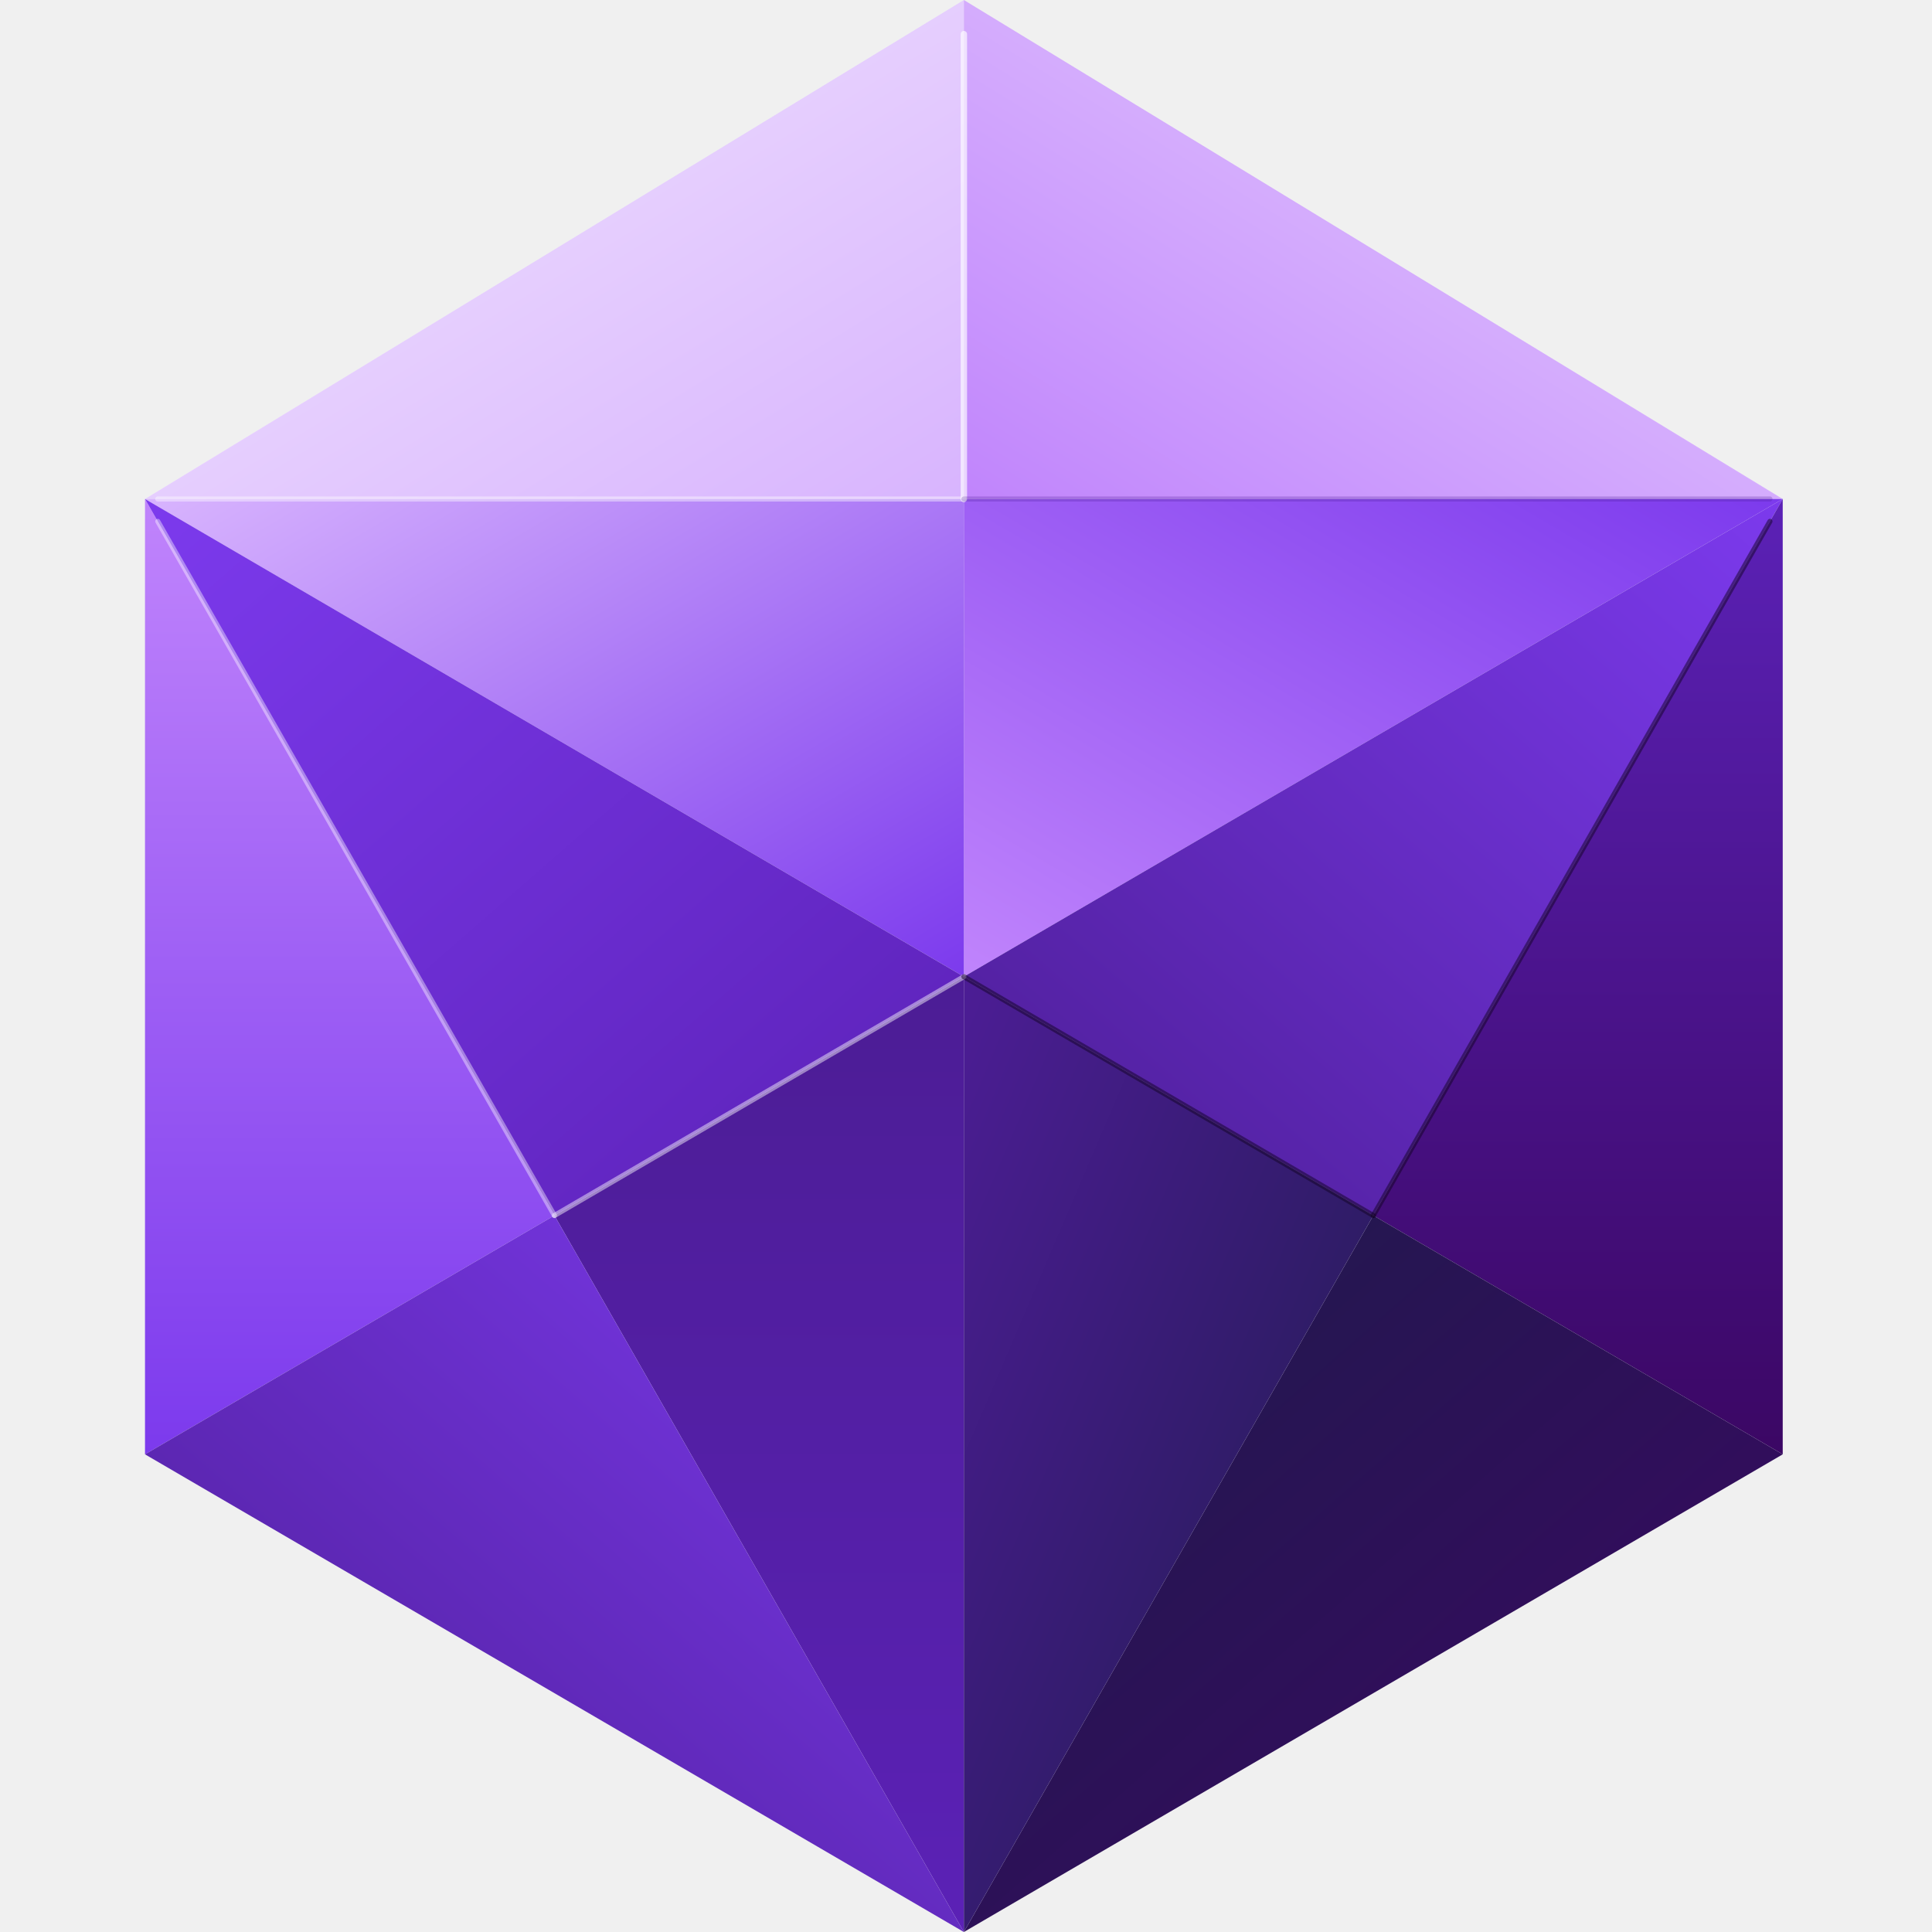
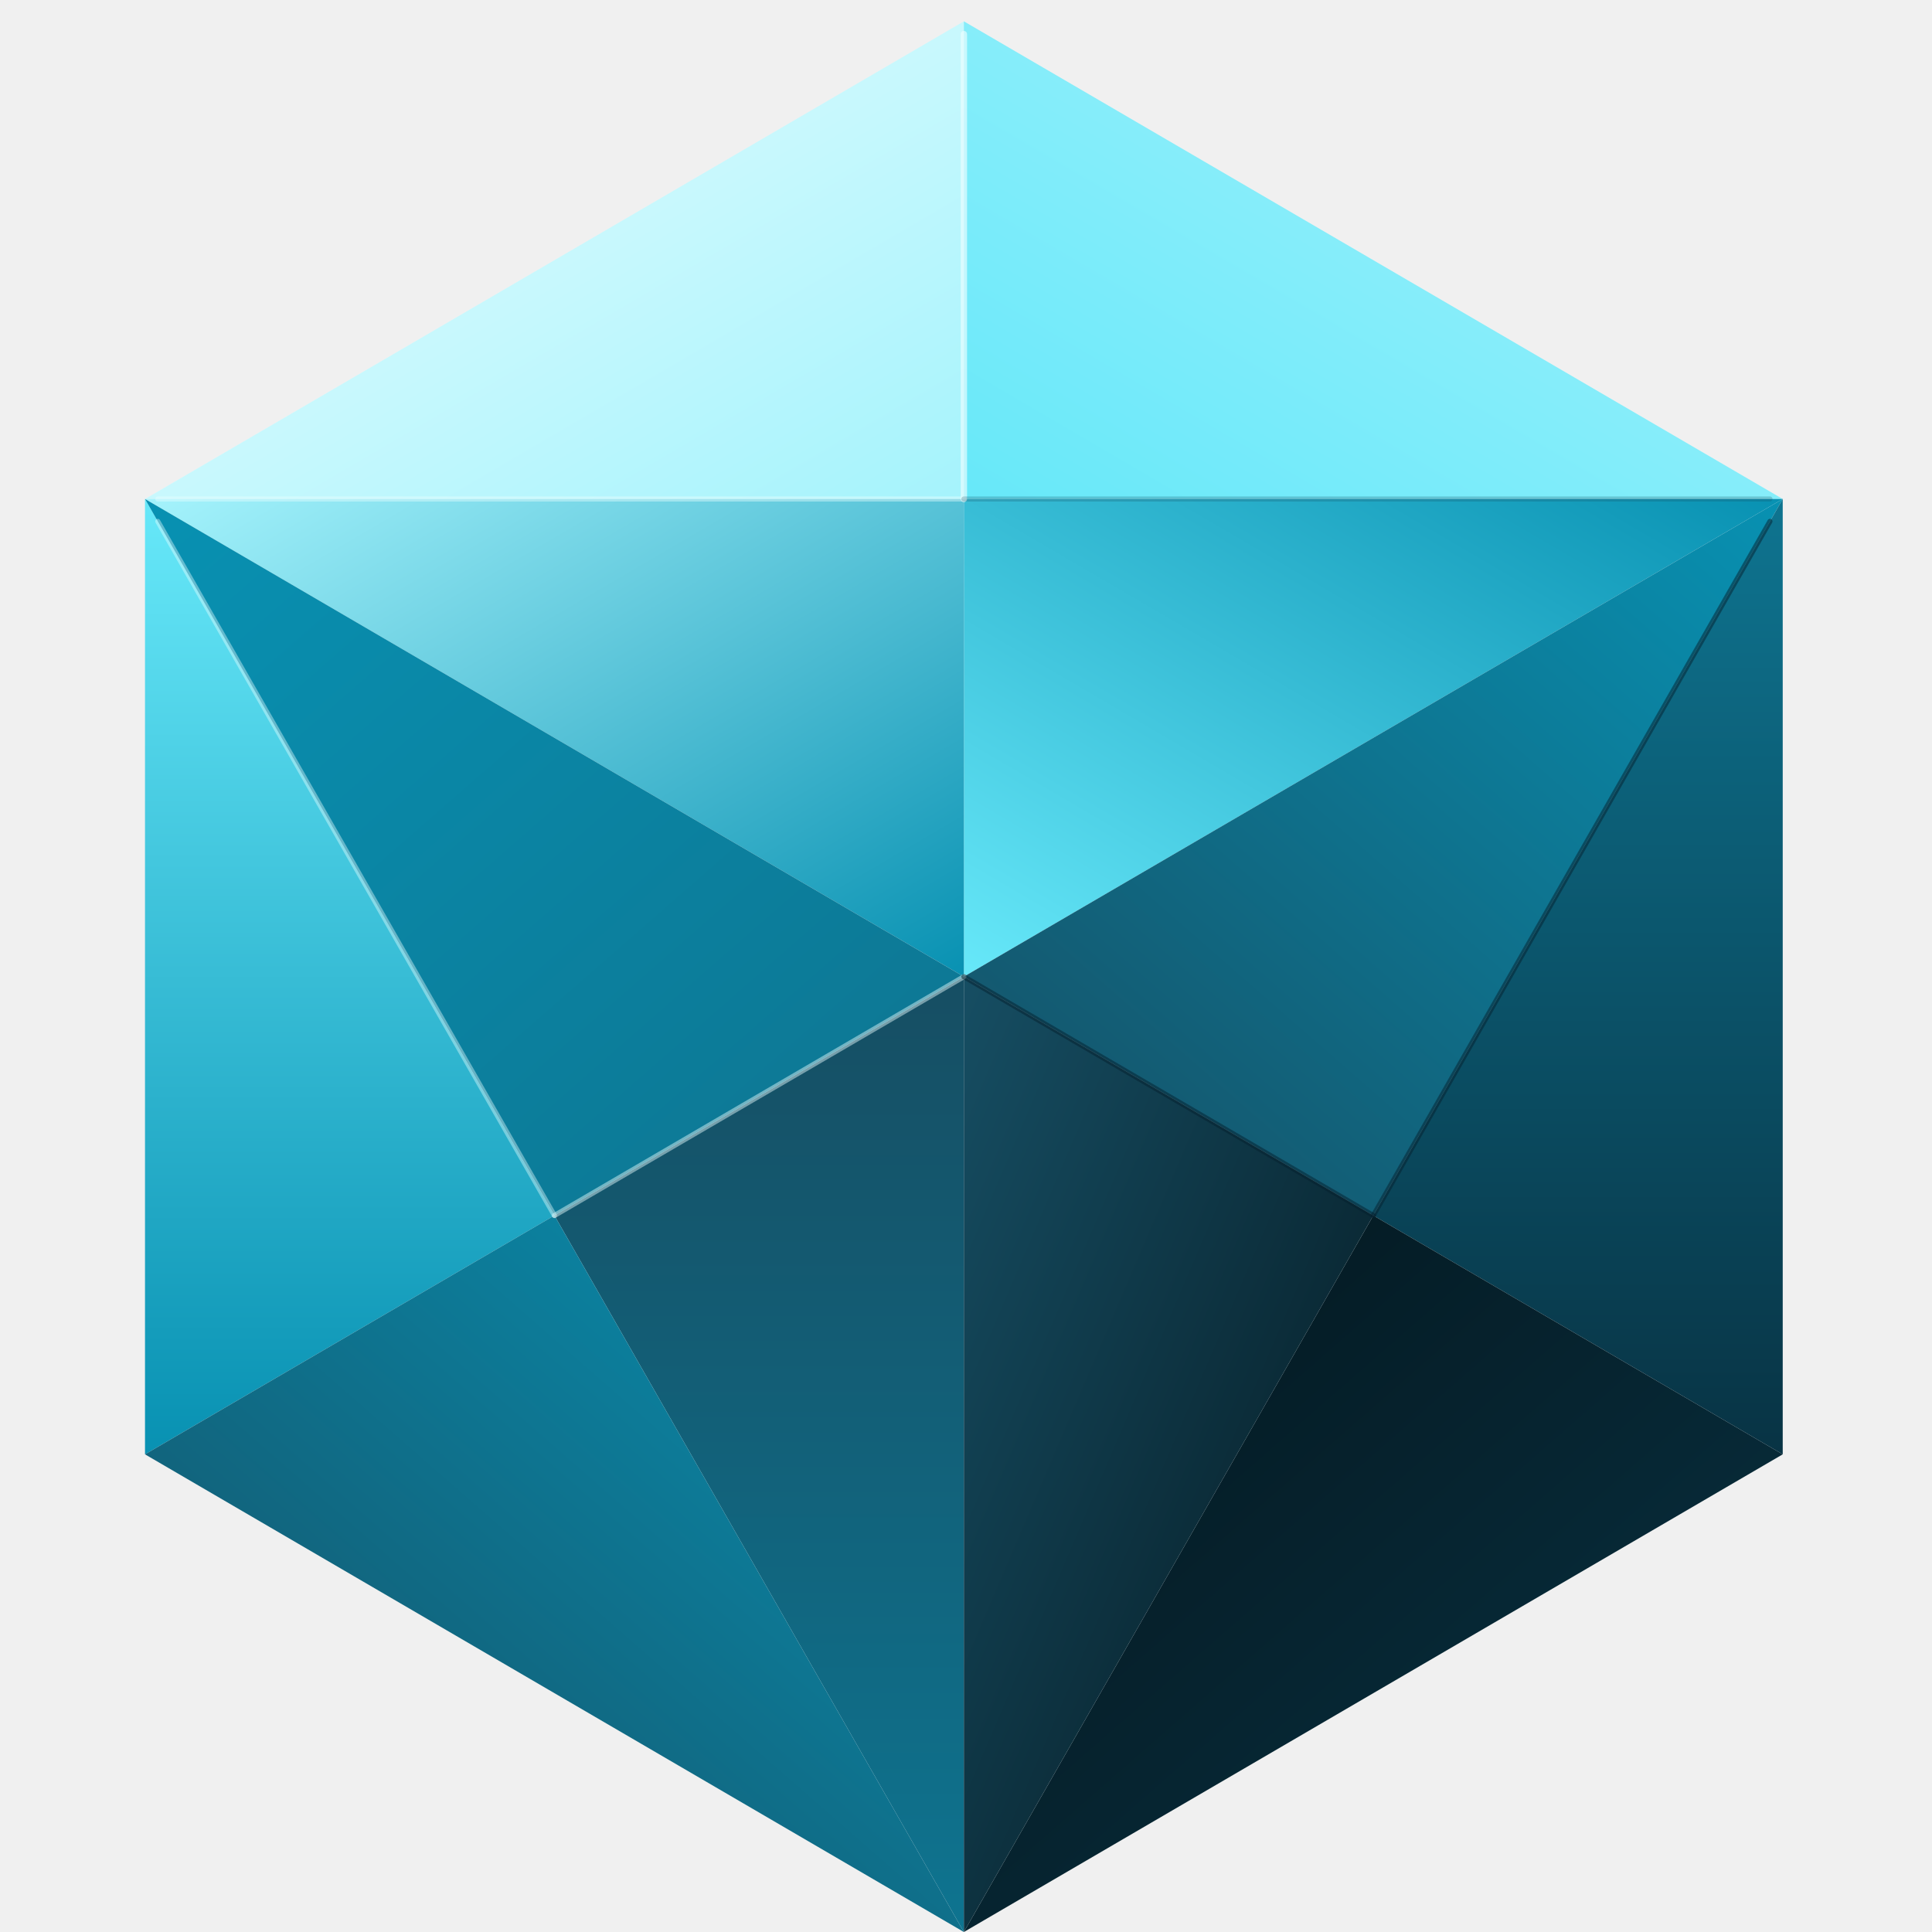
<svg xmlns="http://www.w3.org/2000/svg" viewBox="24 21 453 453" width="100%" height="100%">
  <defs>
    <linearGradient id="top1" x1="0%" y1="0%" x2="100%" y2="100%">
-       <stop offset="0%" stop-color="#F3E8FF" />
-       <stop offset="100%" stop-color="#D8B4FE" />
+       <stop offset="0%" stop-color="#ECFEFF" />
+       <stop offset="100%" stop-color="#A5F3FC" />
    </linearGradient>
    <linearGradient id="top2" x1="100%" y1="0%" x2="0%" y2="100%">
-       <stop offset="0%" stop-color="#E9D5FF" />
-       <stop offset="100%" stop-color="#C084FC" />
+       <stop offset="0%" stop-color="#A5F3FC" />
+       <stop offset="100%" stop-color="#67E8F9" />
    </linearGradient>
    <linearGradient id="top3" x1="0%" y1="100%" x2="100%" y2="0%">
-       <stop offset="0%" stop-color="#C084FC" />
-       <stop offset="100%" stop-color="#7C3AED" />
+       <stop offset="0%" stop-color="#67E8F9" />
+       <stop offset="100%" stop-color="#0891B2" />
    </linearGradient>
    <linearGradient id="top4" x1="0%" y1="0%" x2="100%" y2="100%">
-       <stop offset="0%" stop-color="#D8B4FE" />
-       <stop offset="100%" stop-color="#7C3AED" />
+       <stop offset="0%" stop-color="#A5F3FC" />
+       <stop offset="100%" stop-color="#0891B2" />
    </linearGradient>
    <linearGradient id="left1" x1="0%" y1="0%" x2="0%" y2="100%">
-       <stop offset="0%" stop-color="#C084FC" />
-       <stop offset="100%" stop-color="#7C3AED" />
+       <stop offset="0%" stop-color="#67E8F9" />
+       <stop offset="100%" stop-color="#0891B2" />
    </linearGradient>
    <linearGradient id="left2" x1="0%" y1="0%" x2="100%" y2="100%">
-       <stop offset="0%" stop-color="#7C3AED" />
-       <stop offset="100%" stop-color="#5B21B6" />
+       <stop offset="0%" stop-color="#0891B2" />
+       <stop offset="100%" stop-color="#0E7490" />
    </linearGradient>
    <linearGradient id="left3" x1="0%" y1="100%" x2="0%" y2="0%">
-       <stop offset="0%" stop-color="#5B21B6" />
-       <stop offset="100%" stop-color="#4C1D95" />
+       <stop offset="0%" stop-color="#0E7490" />
+       <stop offset="100%" stop-color="#164E63" />
    </linearGradient>
    <linearGradient id="left4" x1="100%" y1="0%" x2="0%" y2="100%">
-       <stop offset="0%" stop-color="#7C3AED" />
-       <stop offset="100%" stop-color="#4C1D95" />
+       <stop offset="0%" stop-color="#0891B2" />
+       <stop offset="100%" stop-color="#164E63" />
    </linearGradient>
    <linearGradient id="right1" x1="100%" y1="0%" x2="0%" y2="100%">
-       <stop offset="0%" stop-color="#7C3AED" />
-       <stop offset="100%" stop-color="#4C1D95" />
+       <stop offset="0%" stop-color="#0891B2" />
+       <stop offset="100%" stop-color="#164E63" />
    </linearGradient>
    <linearGradient id="right2" x1="0%" y1="0%" x2="0%" y2="100%">
-       <stop offset="0%" stop-color="#5B21B6" />
-       <stop offset="100%" stop-color="#3B0764" />
+       <stop offset="0%" stop-color="#0E7490" />
+       <stop offset="100%" stop-color="#083344" />
    </linearGradient>
    <linearGradient id="right3" x1="100%" y1="100%" x2="0%" y2="0%">
-       <stop offset="0%" stop-color="#3B0764" />
-       <stop offset="100%" stop-color="#1E1B4B" />
+       <stop offset="0%" stop-color="#083344" />
+       <stop offset="100%" stop-color="#04151C" />
    </linearGradient>
    <linearGradient id="right4" x1="0%" y1="0%" x2="100%" y2="100%">
-       <stop offset="0%" stop-color="#4C1D95" />
-       <stop offset="100%" stop-color="#1E1B4B" />
+       <stop offset="0%" stop-color="#164E63" />
+       <stop offset="100%" stop-color="#04151C" />
    </linearGradient>
  </defs>
  <g>
-     <polygon points="250,21 58,138 250,138" fill="url(#top1)" />
-     <polygon points="250,21 442,138 250,138" fill="url(#top2)" />
+     <polygon points="250,26 58,138 250,138" fill="url(#top1)" />
+     <polygon points="250,26 442,138 250,138" fill="url(#top2)" />
    <polygon points="442,138 250,250 250,138" fill="url(#top3)" />
    <polygon points="58,138 250,250 250,138" fill="url(#top4)" />
    <polygon points="58,138 154,306 58,362" fill="url(#left1)" />
    <polygon points="58,138 250,250 154,306" fill="url(#left2)" />
    <polygon points="250,250 250,474 154,306" fill="url(#left3)" />
    <polygon points="58,362 250,474 154,306" fill="url(#left4)" />
    <polygon points="250,250 442,138 346,306" fill="url(#right1)" />
    <polygon points="442,138 442,362 346,306" fill="url(#right2)" />
    <polygon points="442,362 250,474 346,306" fill="url(#right3)" />
    <polygon points="250,250 250,474 346,306" fill="url(#right4)" />
-     <line x1="250" y1="29" x2="250" y2="138" stroke="#FFFFFF" stroke-width="1.5" stroke-linecap="round" opacity="0.65" />
-     <line x1="61" y1="138" x2="250" y2="138" stroke="#FFFFFF" stroke-width="1.2" stroke-linecap="round" opacity="0.4" />
-     <line x1="61" y1="143.25" x2="154" y2="306" stroke="#FFFFFF" stroke-width="1.2" stroke-linecap="round" opacity="0.4" />
-     <line x1="250" y1="250" x2="154" y2="306" stroke="#FFFFFF" stroke-width="1.2" stroke-linecap="round" opacity="0.45" />
-     <line x1="439" y1="143.25" x2="346" y2="306" stroke="#120224" stroke-width="1.2" stroke-linecap="round" opacity="0.5" />
-     <line x1="250" y1="250" x2="346" y2="306" stroke="#120224" stroke-width="1.2" stroke-linecap="round" opacity="0.5" />
-     <line x1="439" y1="138" x2="250" y2="138" stroke="#4C1D95" stroke-width="1.2" stroke-linecap="round" opacity="0.25" />
+     <line x1="250" y1="29" x2="250" y2="138" stroke="#ECFEFF" stroke-width="1.5" stroke-linecap="round" opacity="0.65" />
+     <line x1="61" y1="138" x2="250" y2="138" stroke="#ECFEFF" stroke-width="1.2" stroke-linecap="round" opacity="0.4" />
+     <line x1="61" y1="143.25" x2="154" y2="306" stroke="#ECFEFF" stroke-width="1.2" stroke-linecap="round" opacity="0.4" />
+     <line x1="250" y1="250" x2="154" y2="306" stroke="#ECFEFF" stroke-width="1.2" stroke-linecap="round" opacity="0.45" />
+     <line x1="439" y1="143.25" x2="346" y2="306" stroke="#03202E" stroke-width="1.2" stroke-linecap="round" opacity="0.5" />
+     <line x1="250" y1="250" x2="346" y2="306" stroke="#03202E" stroke-width="1.2" stroke-linecap="round" opacity="0.5" />
+     <line x1="439" y1="138" x2="250" y2="138" stroke="#164E63" stroke-width="1.2" stroke-linecap="round" opacity="0.25" />
  </g>
</svg>
